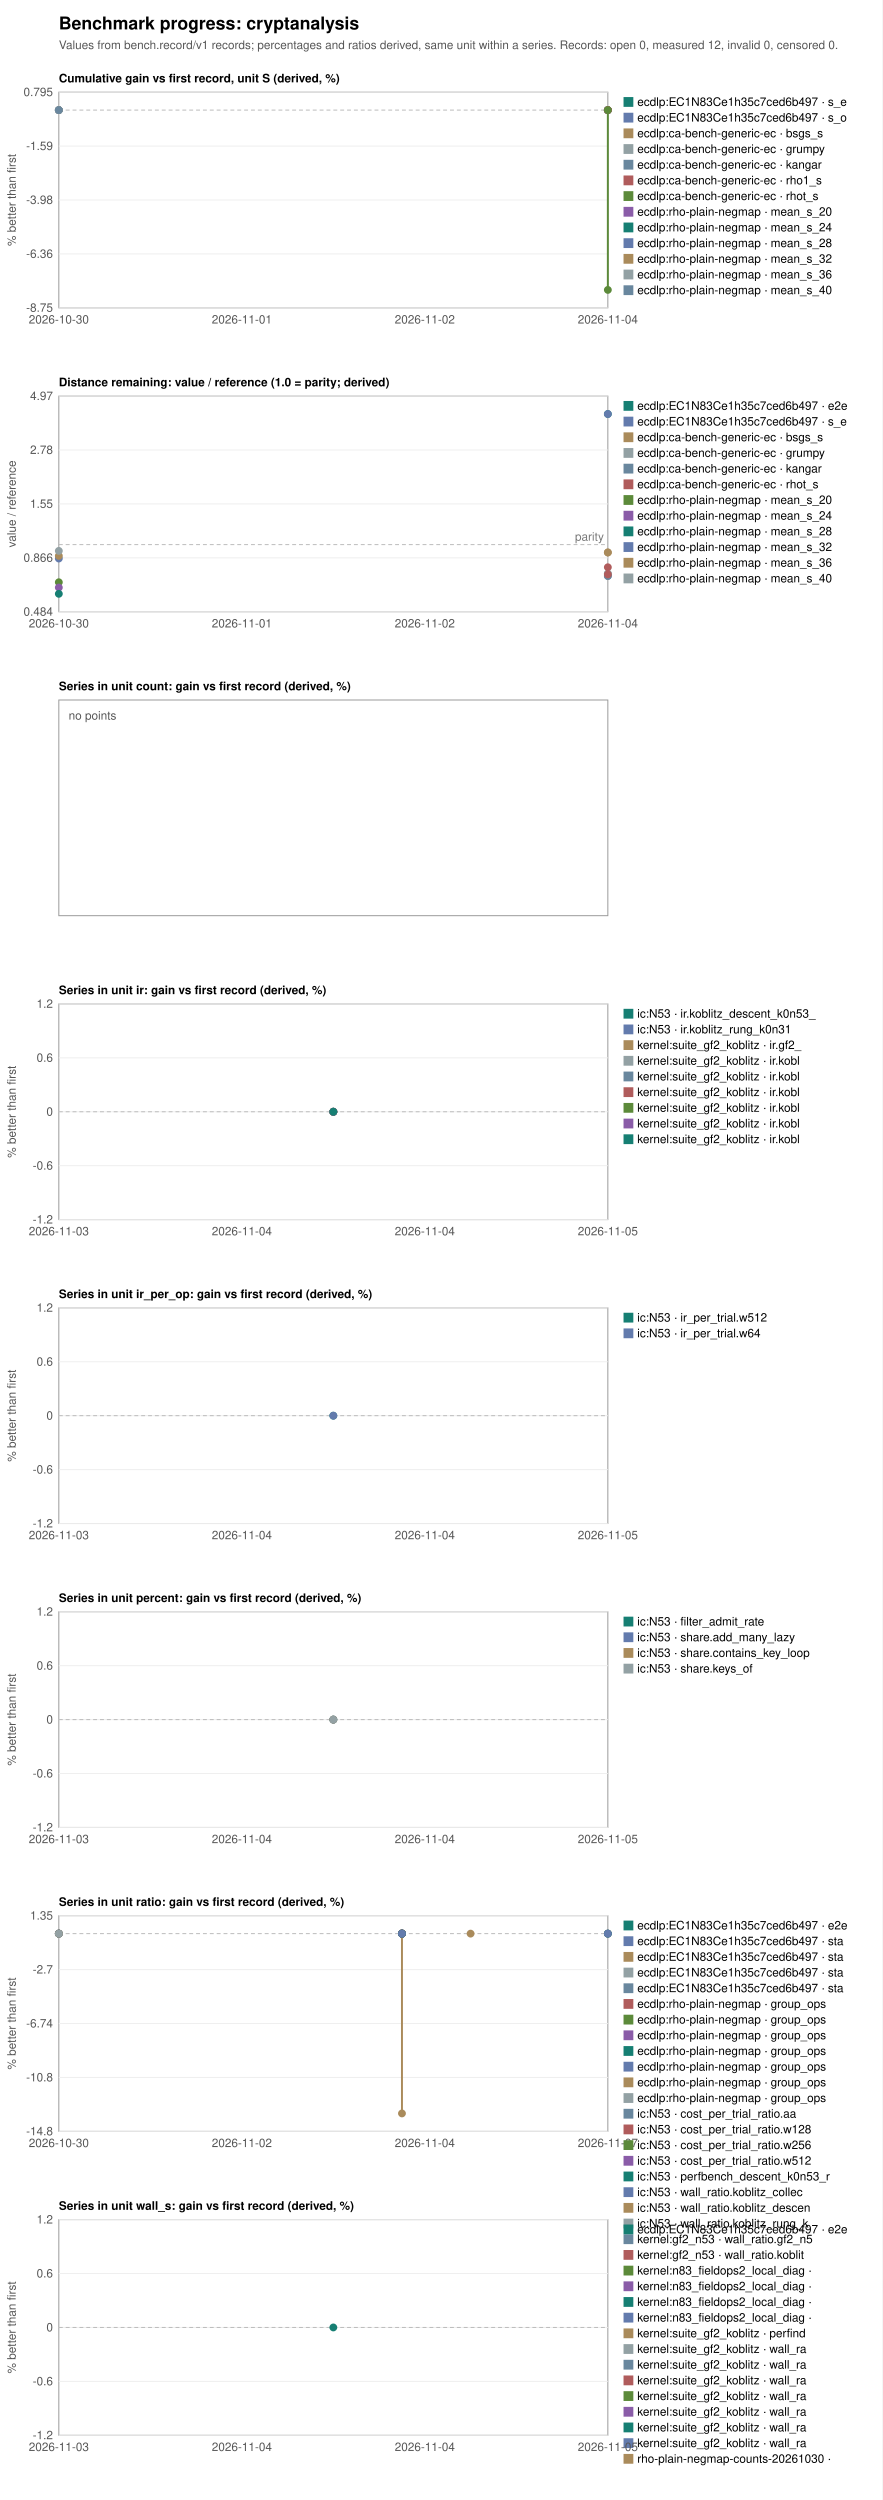
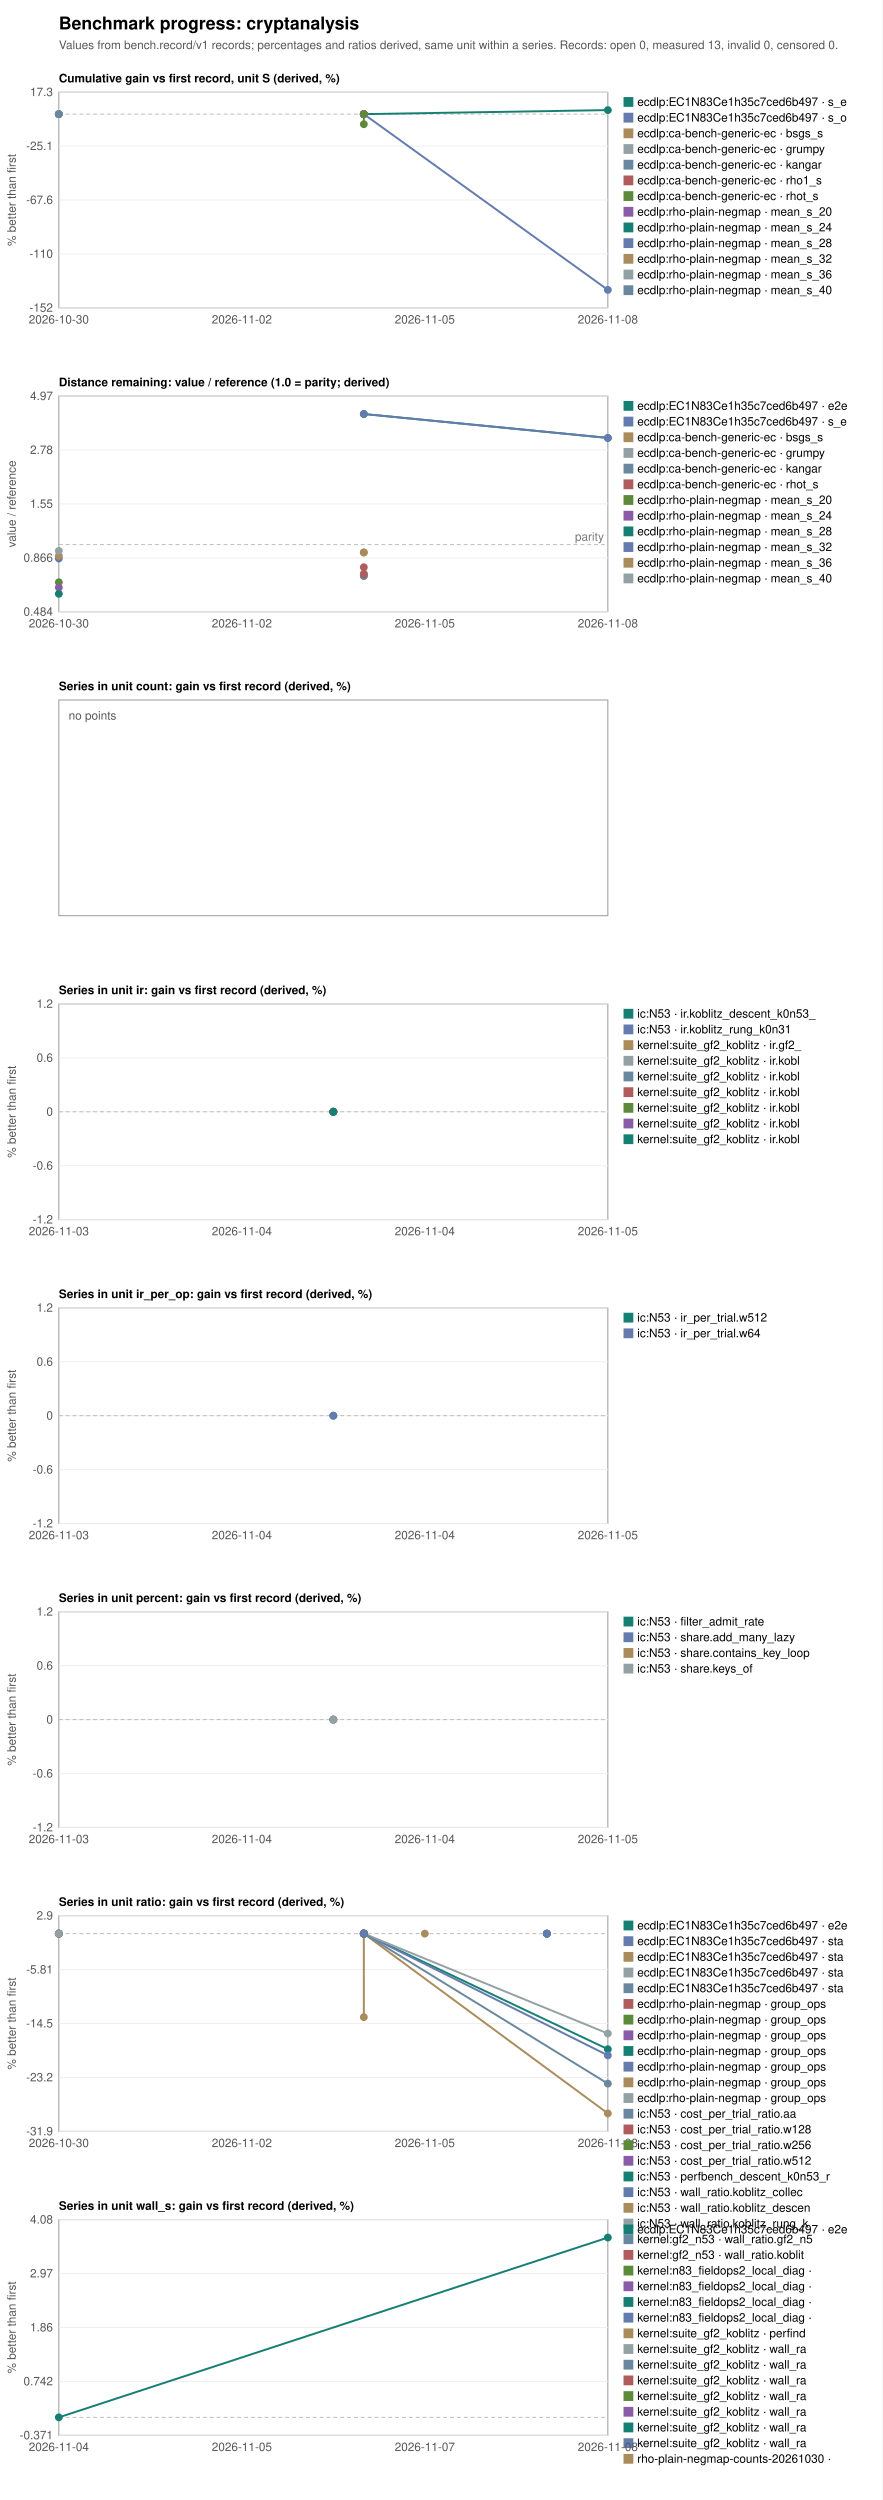
<svg xmlns="http://www.w3.org/2000/svg" width="900" height="2550" viewBox="0 0 900 2550" font-family="Helvetica, Arial, sans-serif" font-size="12">
  <rect width="900" height="2550" fill="white" />
  <text x="60" y="30" font-size="18" font-weight="bold">Benchmark progress: cryptanalysis</text>
-   <text x="60" y="50" fill="#555">Values from bench.record/v1 records; percentages and ratios derived, same unit within a series. Records: open 0, measured 12, invalid 0, censored 0.</text>
+   <text x="60" y="50" fill="#555">Values from bench.record/v1 records; percentages and ratios derived, same unit within a series. Records: open 0, measured 13, invalid 0, censored 0.</text>
  <text x="60" y="84" font-weight="bold">Cumulative gain vs first record, unit S (derived, %)</text>
  <rect x="60" y="94" width="560" height="220" fill="none" stroke="#999" />
  <line x1="60" y1="314.0" x2="620" y2="314.0" stroke="#eee" />
-   <text x="54" y="318.0" text-anchor="end" fill="#555">-8.75</text>
+   <text x="54" y="318.0" text-anchor="end" fill="#555">-152</text>
  <line x1="60" y1="259.0" x2="620" y2="259.0" stroke="#eee" />
-   <text x="54" y="263.0" text-anchor="end" fill="#555">-6.36</text>
+   <text x="54" y="263.0" text-anchor="end" fill="#555">-110</text>
  <line x1="60" y1="204.0" x2="620" y2="204.0" stroke="#eee" />
-   <text x="54" y="208.0" text-anchor="end" fill="#555">-3.98</text>
+   <text x="54" y="208.0" text-anchor="end" fill="#555">-67.6</text>
  <line x1="60" y1="149.0" x2="620" y2="149.0" stroke="#eee" />
-   <text x="54" y="153.0" text-anchor="end" fill="#555">-1.59</text>
+   <text x="54" y="153.0" text-anchor="end" fill="#555">-25.1</text>
  <line x1="60" y1="94.0" x2="620" y2="94.0" stroke="#eee" />
-   <text x="54" y="98.0" text-anchor="end" fill="#555">0.795</text>
+   <text x="54" y="98.0" text-anchor="end" fill="#555">17.3</text>
  <text x="60.0" y="330" text-anchor="middle" fill="#555">2026-10-30</text>
-   <text x="246.7" y="330" text-anchor="middle" fill="#555">2026-11-01</text>
-   <text x="433.3" y="330" text-anchor="middle" fill="#555">2026-11-02</text>
-   <text x="620.0" y="330" text-anchor="middle" fill="#555">2026-11-04</text>
-   <line x1="60" y1="112.3" x2="620" y2="112.3" stroke="#bbb" stroke-dasharray="4 3" />
+   <text x="246.7" y="330" text-anchor="middle" fill="#555">2026-11-02</text>
+   <text x="433.3" y="330" text-anchor="middle" fill="#555">2026-11-05</text>
+   <text x="620.0" y="330" text-anchor="middle" fill="#555">2026-11-08</text>
+   <line x1="60" y1="116.4" x2="620" y2="116.4" stroke="#bbb" stroke-dasharray="4 3" />
  <text transform="translate(16,204.0) rotate(-90)" text-anchor="middle" fill="#555">% better than first</text>
+   <polyline fill="none" stroke="#167f73" stroke-width="2" points="371.1,116.4 620.0,112.3" />
+   <circle cx="371.1" cy="116.4" r="4" fill="#167f73" />
  <circle cx="620.0" cy="112.3" r="4" fill="#167f73" />
  <rect x="636" y="99" width="10" height="10" fill="#167f73" />
  <text x="650" y="108">ecdlp:EC1N83Ce1h35c7ced6b497 · s_e</text>
-   <circle cx="620.0" cy="112.3" r="4" fill="#637bad" />
+   <polyline fill="none" stroke="#637bad" stroke-width="2" points="371.1,116.4 620.0,295.7" />
+   <circle cx="371.1" cy="116.4" r="4" fill="#637bad" />
+   <circle cx="620.0" cy="295.7" r="4" fill="#637bad" />
  <rect x="636" y="115" width="10" height="10" fill="#637bad" />
  <text x="650" y="124">ecdlp:EC1N83Ce1h35c7ced6b497 · s_o</text>
-   <polyline fill="none" stroke="#aa8b5b" stroke-width="2" points="620.0,112.3 620.0,112.3" />
-   <circle cx="620.0" cy="112.3" r="4" fill="#aa8b5b" />
-   <circle cx="620.0" cy="112.3" r="4" fill="#aa8b5b" />
+   <polyline fill="none" stroke="#aa8b5b" stroke-width="2" points="371.1,116.4 371.1,116.4" />
+   <circle cx="371.1" cy="116.4" r="4" fill="#aa8b5b" />
+   <circle cx="371.1" cy="116.4" r="4" fill="#aa8b5b" />
  <rect x="636" y="131" width="10" height="10" fill="#aa8b5b" />
  <text x="650" y="140">ecdlp:ca-bench-generic-ec · bsgs_s</text>
-   <polyline fill="none" stroke="#93a1a4" stroke-width="2" points="620.0,112.3 620.0,112.3" />
-   <circle cx="620.0" cy="112.3" r="4" fill="#93a1a4" />
-   <circle cx="620.0" cy="112.3" r="4" fill="#93a1a4" />
+   <polyline fill="none" stroke="#93a1a4" stroke-width="2" points="371.1,116.4 371.1,116.4" />
+   <circle cx="371.1" cy="116.4" r="4" fill="#93a1a4" />
+   <circle cx="371.1" cy="116.4" r="4" fill="#93a1a4" />
  <rect x="636" y="147" width="10" height="10" fill="#93a1a4" />
  <text x="650" y="156">ecdlp:ca-bench-generic-ec · grumpy</text>
-   <polyline fill="none" stroke="#69879e" stroke-width="2" points="620.0,112.3 620.0,112.3" />
-   <circle cx="620.0" cy="112.3" r="4" fill="#69879e" />
-   <circle cx="620.0" cy="112.3" r="4" fill="#69879e" />
+   <polyline fill="none" stroke="#69879e" stroke-width="2" points="371.1,116.4 371.1,116.4" />
+   <circle cx="371.1" cy="116.4" r="4" fill="#69879e" />
+   <circle cx="371.1" cy="116.4" r="4" fill="#69879e" />
  <rect x="636" y="163" width="10" height="10" fill="#69879e" />
  <text x="650" y="172">ecdlp:ca-bench-generic-ec · kangar</text>
-   <polyline fill="none" stroke="#b05c5c" stroke-width="2" points="620.0,112.3 620.0,112.3" />
-   <circle cx="620.0" cy="112.3" r="4" fill="#b05c5c" />
-   <circle cx="620.0" cy="112.3" r="4" fill="#b05c5c" />
+   <polyline fill="none" stroke="#b05c5c" stroke-width="2" points="371.1,116.4 371.1,116.4" />
+   <circle cx="371.1" cy="116.4" r="4" fill="#b05c5c" />
+   <circle cx="371.1" cy="116.4" r="4" fill="#b05c5c" />
  <rect x="636" y="179" width="10" height="10" fill="#b05c5c" />
  <text x="650" y="188">ecdlp:ca-bench-generic-ec · rho1_s</text>
-   <polyline fill="none" stroke="#5c8a3a" stroke-width="2" points="620.0,112.3 620.0,295.7" />
-   <circle cx="620.0" cy="112.3" r="4" fill="#5c8a3a" />
-   <circle cx="620.0" cy="295.7" r="4" fill="#5c8a3a" />
+   <polyline fill="none" stroke="#5c8a3a" stroke-width="2" points="371.1,116.4 371.1,126.7" />
+   <circle cx="371.1" cy="116.4" r="4" fill="#5c8a3a" />
+   <circle cx="371.1" cy="126.7" r="4" fill="#5c8a3a" />
  <rect x="636" y="195" width="10" height="10" fill="#5c8a3a" />
  <text x="650" y="204">ecdlp:ca-bench-generic-ec · rhot_s</text>
-   <circle cx="60.0" cy="112.3" r="4" fill="#8a5ca8" />
+   <circle cx="60.0" cy="116.4" r="4" fill="#8a5ca8" />
  <rect x="636" y="211" width="10" height="10" fill="#8a5ca8" />
  <text x="650" y="220">ecdlp:rho-plain-negmap · mean_s_20</text>
-   <circle cx="60.0" cy="112.3" r="4" fill="#167f73" />
+   <circle cx="60.0" cy="116.4" r="4" fill="#167f73" />
  <rect x="636" y="227" width="10" height="10" fill="#167f73" />
  <text x="650" y="236">ecdlp:rho-plain-negmap · mean_s_24</text>
-   <circle cx="60.0" cy="112.3" r="4" fill="#637bad" />
+   <circle cx="60.0" cy="116.4" r="4" fill="#637bad" />
  <rect x="636" y="243" width="10" height="10" fill="#637bad" />
  <text x="650" y="252">ecdlp:rho-plain-negmap · mean_s_28</text>
-   <circle cx="60.0" cy="112.3" r="4" fill="#aa8b5b" />
+   <circle cx="60.0" cy="116.4" r="4" fill="#aa8b5b" />
  <rect x="636" y="259" width="10" height="10" fill="#aa8b5b" />
  <text x="650" y="268">ecdlp:rho-plain-negmap · mean_s_32</text>
-   <circle cx="60.0" cy="112.3" r="4" fill="#93a1a4" />
+   <circle cx="60.0" cy="116.4" r="4" fill="#93a1a4" />
  <rect x="636" y="275" width="10" height="10" fill="#93a1a4" />
  <text x="650" y="284">ecdlp:rho-plain-negmap · mean_s_36</text>
-   <circle cx="60.0" cy="112.3" r="4" fill="#69879e" />
+   <circle cx="60.0" cy="116.4" r="4" fill="#69879e" />
  <rect x="636" y="291" width="10" height="10" fill="#69879e" />
  <text x="650" y="300">ecdlp:rho-plain-negmap · mean_s_40</text>
  <text x="60" y="394" font-weight="bold">Distance remaining: value / reference (1.0 = parity; derived)</text>
  <rect x="60" y="404" width="560" height="220" fill="none" stroke="#999" />
  <line x1="60" y1="624.0" x2="620" y2="624.0" stroke="#eee" />
  <text x="54" y="628.0" text-anchor="end" fill="#555">0.484</text>
  <line x1="60" y1="569.0" x2="620" y2="569.0" stroke="#eee" />
  <text x="54" y="573.0" text-anchor="end" fill="#555">0.866</text>
  <line x1="60" y1="514.0" x2="620" y2="514.0" stroke="#eee" />
  <text x="54" y="518.0" text-anchor="end" fill="#555">1.55</text>
  <line x1="60" y1="459.0" x2="620" y2="459.0" stroke="#eee" />
  <text x="54" y="463.0" text-anchor="end" fill="#555">2.78</text>
  <line x1="60" y1="404.0" x2="620" y2="404.0" stroke="#eee" />
  <text x="54" y="408.0" text-anchor="end" fill="#555">4.97</text>
  <text x="60.0" y="640" text-anchor="middle" fill="#555">2026-10-30</text>
-   <text x="246.7" y="640" text-anchor="middle" fill="#555">2026-11-01</text>
-   <text x="433.3" y="640" text-anchor="middle" fill="#555">2026-11-02</text>
-   <text x="620.0" y="640" text-anchor="middle" fill="#555">2026-11-04</text>
+   <text x="246.7" y="640" text-anchor="middle" fill="#555">2026-11-02</text>
+   <text x="433.3" y="640" text-anchor="middle" fill="#555">2026-11-05</text>
+   <text x="620.0" y="640" text-anchor="middle" fill="#555">2026-11-08</text>
  <line x1="60" y1="555.5" x2="620" y2="555.5" stroke="#bbb" stroke-dasharray="4 3" />
  <text x="616" y="551.5" text-anchor="end" fill="#777">parity</text>
  <text transform="translate(16,514.0) rotate(-90)" text-anchor="middle" fill="#555">value / reference</text>
-   <circle cx="620.0" cy="422.3" r="4" fill="#167f73" />
+   <polyline fill="none" stroke="#167f73" stroke-width="2" points="371.1,422.3 620.0,446.7" />
+   <circle cx="371.1" cy="422.3" r="4" fill="#167f73" />
+   <circle cx="620.0" cy="446.7" r="4" fill="#167f73" />
  <rect x="636" y="409" width="10" height="10" fill="#167f73" />
  <text x="650" y="418">ecdlp:EC1N83Ce1h35c7ced6b497 · e2e</text>
-   <circle cx="620.0" cy="422.3" r="4" fill="#637bad" />
+   <polyline fill="none" stroke="#637bad" stroke-width="2" points="371.1,422.3 620.0,446.7" />
+   <circle cx="371.1" cy="422.3" r="4" fill="#637bad" />
+   <circle cx="620.0" cy="446.7" r="4" fill="#637bad" />
  <rect x="636" y="425" width="10" height="10" fill="#637bad" />
  <text x="650" y="434">ecdlp:EC1N83Ce1h35c7ced6b497 · s_e</text>
-   <polyline fill="none" stroke="#aa8b5b" stroke-width="2" points="620.0,563.5 620.0,563.5" />
-   <circle cx="620.0" cy="563.5" r="4" fill="#aa8b5b" />
-   <circle cx="620.0" cy="563.5" r="4" fill="#aa8b5b" />
+   <polyline fill="none" stroke="#aa8b5b" stroke-width="2" points="371.1,563.5 371.1,563.5" />
+   <circle cx="371.1" cy="563.5" r="4" fill="#aa8b5b" />
+   <circle cx="371.1" cy="563.5" r="4" fill="#aa8b5b" />
  <rect x="636" y="441" width="10" height="10" fill="#aa8b5b" />
  <text x="650" y="450">ecdlp:ca-bench-generic-ec · bsgs_s</text>
-   <polyline fill="none" stroke="#93a1a4" stroke-width="2" points="620.0,585.1 620.0,585.1" />
-   <circle cx="620.0" cy="585.1" r="4" fill="#93a1a4" />
-   <circle cx="620.0" cy="585.1" r="4" fill="#93a1a4" />
+   <polyline fill="none" stroke="#93a1a4" stroke-width="2" points="371.1,585.1 371.1,585.1" />
+   <circle cx="371.1" cy="585.1" r="4" fill="#93a1a4" />
+   <circle cx="371.1" cy="585.1" r="4" fill="#93a1a4" />
  <rect x="636" y="457" width="10" height="10" fill="#93a1a4" />
  <text x="650" y="466">ecdlp:ca-bench-generic-ec · grumpy</text>
-   <polyline fill="none" stroke="#69879e" stroke-width="2" points="620.0,587.5 620.0,587.5" />
-   <circle cx="620.0" cy="587.5" r="4" fill="#69879e" />
-   <circle cx="620.0" cy="587.5" r="4" fill="#69879e" />
+   <polyline fill="none" stroke="#69879e" stroke-width="2" points="371.1,587.5 371.1,587.5" />
+   <circle cx="371.1" cy="587.5" r="4" fill="#69879e" />
+   <circle cx="371.1" cy="587.5" r="4" fill="#69879e" />
  <rect x="636" y="473" width="10" height="10" fill="#69879e" />
  <text x="650" y="482">ecdlp:ca-bench-generic-ec · kangar</text>
-   <polyline fill="none" stroke="#b05c5c" stroke-width="2" points="620.0,585.9 620.0,578.6" />
-   <circle cx="620.0" cy="585.9" r="4" fill="#b05c5c" />
-   <circle cx="620.0" cy="578.6" r="4" fill="#b05c5c" />
+   <polyline fill="none" stroke="#b05c5c" stroke-width="2" points="371.1,585.9 371.1,578.6" />
+   <circle cx="371.1" cy="585.9" r="4" fill="#b05c5c" />
+   <circle cx="371.1" cy="578.6" r="4" fill="#b05c5c" />
  <rect x="636" y="489" width="10" height="10" fill="#b05c5c" />
  <text x="650" y="498">ecdlp:ca-bench-generic-ec · rhot_s</text>
  <circle cx="60.0" cy="593.9" r="4" fill="#5c8a3a" />
  <rect x="636" y="505" width="10" height="10" fill="#5c8a3a" />
  <text x="650" y="514">ecdlp:rho-plain-negmap · mean_s_20</text>
  <circle cx="60.0" cy="599.3" r="4" fill="#8a5ca8" />
  <rect x="636" y="521" width="10" height="10" fill="#8a5ca8" />
  <text x="650" y="530">ecdlp:rho-plain-negmap · mean_s_24</text>
  <circle cx="60.0" cy="605.7" r="4" fill="#167f73" />
  <rect x="636" y="537" width="10" height="10" fill="#167f73" />
  <text x="650" y="546">ecdlp:rho-plain-negmap · mean_s_28</text>
  <circle cx="60.0" cy="569.7" r="4" fill="#637bad" />
  <rect x="636" y="553" width="10" height="10" fill="#637bad" />
  <text x="650" y="562">ecdlp:rho-plain-negmap · mean_s_32</text>
  <circle cx="60.0" cy="567.0" r="4" fill="#aa8b5b" />
  <rect x="636" y="569" width="10" height="10" fill="#aa8b5b" />
  <text x="650" y="578">ecdlp:rho-plain-negmap · mean_s_36</text>
  <circle cx="60.0" cy="561.9" r="4" fill="#93a1a4" />
  <rect x="636" y="585" width="10" height="10" fill="#93a1a4" />
  <text x="650" y="594">ecdlp:rho-plain-negmap · mean_s_40</text>
  <text x="60" y="704" font-weight="bold">Series in unit count: gain vs first record (derived, %)</text>
  <rect x="60" y="714" width="560" height="220" fill="none" stroke="#999" />
  <text x="70" y="734" fill="#555">no points</text>
  <text x="60" y="1014" font-weight="bold">Series in unit ir: gain vs first record (derived, %)</text>
  <rect x="60" y="1024" width="560" height="220" fill="none" stroke="#999" />
  <line x1="60" y1="1244.0" x2="620" y2="1244.0" stroke="#eee" />
  <text x="54" y="1248.0" text-anchor="end" fill="#555">-1.2</text>
  <line x1="60" y1="1189.0" x2="620" y2="1189.0" stroke="#eee" />
  <text x="54" y="1193.0" text-anchor="end" fill="#555">-0.6</text>
  <line x1="60" y1="1134.0" x2="620" y2="1134.0" stroke="#eee" />
  <text x="54" y="1138.0" text-anchor="end" fill="#555">0</text>
  <line x1="60" y1="1079.0" x2="620" y2="1079.0" stroke="#eee" />
  <text x="54" y="1083.0" text-anchor="end" fill="#555">0.6</text>
  <line x1="60" y1="1024.0" x2="620" y2="1024.0" stroke="#eee" />
  <text x="54" y="1028.0" text-anchor="end" fill="#555">1.2</text>
  <text x="60.0" y="1260" text-anchor="middle" fill="#555">2026-11-03</text>
  <text x="246.7" y="1260" text-anchor="middle" fill="#555">2026-11-04</text>
  <text x="433.3" y="1260" text-anchor="middle" fill="#555">2026-11-04</text>
  <text x="620.0" y="1260" text-anchor="middle" fill="#555">2026-11-05</text>
  <line x1="60" y1="1134.0" x2="620" y2="1134.0" stroke="#bbb" stroke-dasharray="4 3" />
  <text transform="translate(16,1134.0) rotate(-90)" text-anchor="middle" fill="#555">% better than first</text>
  <circle cx="340.0" cy="1134.0" r="4" fill="#167f73" />
  <rect x="636" y="1029" width="10" height="10" fill="#167f73" />
  <text x="650" y="1038">ic:N53 · ir.koblitz_descent_k0n53_</text>
  <circle cx="340.0" cy="1134.0" r="4" fill="#637bad" />
  <rect x="636" y="1045" width="10" height="10" fill="#637bad" />
  <text x="650" y="1054">ic:N53 · ir.koblitz_rung_k0n31</text>
  <circle cx="340.0" cy="1134.0" r="4" fill="#aa8b5b" />
  <rect x="636" y="1061" width="10" height="10" fill="#aa8b5b" />
  <text x="650" y="1070">kernel:suite_gf2_koblitz · ir.gf2_</text>
  <circle cx="340.0" cy="1134.0" r="4" fill="#93a1a4" />
  <rect x="636" y="1077" width="10" height="10" fill="#93a1a4" />
  <text x="650" y="1086">kernel:suite_gf2_koblitz · ir.kobl</text>
  <circle cx="340.0" cy="1134.0" r="4" fill="#69879e" />
  <rect x="636" y="1093" width="10" height="10" fill="#69879e" />
  <text x="650" y="1102">kernel:suite_gf2_koblitz · ir.kobl</text>
  <circle cx="340.0" cy="1134.0" r="4" fill="#b05c5c" />
  <rect x="636" y="1109" width="10" height="10" fill="#b05c5c" />
  <text x="650" y="1118">kernel:suite_gf2_koblitz · ir.kobl</text>
  <circle cx="340.0" cy="1134.0" r="4" fill="#5c8a3a" />
  <rect x="636" y="1125" width="10" height="10" fill="#5c8a3a" />
  <text x="650" y="1134">kernel:suite_gf2_koblitz · ir.kobl</text>
  <circle cx="340.0" cy="1134.0" r="4" fill="#8a5ca8" />
  <rect x="636" y="1141" width="10" height="10" fill="#8a5ca8" />
  <text x="650" y="1150">kernel:suite_gf2_koblitz · ir.kobl</text>
  <circle cx="340.0" cy="1134.0" r="4" fill="#167f73" />
  <rect x="636" y="1157" width="10" height="10" fill="#167f73" />
  <text x="650" y="1166">kernel:suite_gf2_koblitz · ir.kobl</text>
  <text x="60" y="1324" font-weight="bold">Series in unit ir_per_op: gain vs first record (derived, %)</text>
  <rect x="60" y="1334" width="560" height="220" fill="none" stroke="#999" />
  <line x1="60" y1="1554.0" x2="620" y2="1554.0" stroke="#eee" />
  <text x="54" y="1558.0" text-anchor="end" fill="#555">-1.2</text>
  <line x1="60" y1="1499.0" x2="620" y2="1499.0" stroke="#eee" />
  <text x="54" y="1503.0" text-anchor="end" fill="#555">-0.6</text>
  <line x1="60" y1="1444.0" x2="620" y2="1444.0" stroke="#eee" />
  <text x="54" y="1448.0" text-anchor="end" fill="#555">0</text>
  <line x1="60" y1="1389.0" x2="620" y2="1389.0" stroke="#eee" />
  <text x="54" y="1393.0" text-anchor="end" fill="#555">0.6</text>
  <line x1="60" y1="1334.0" x2="620" y2="1334.0" stroke="#eee" />
  <text x="54" y="1338.0" text-anchor="end" fill="#555">1.2</text>
  <text x="60.0" y="1570" text-anchor="middle" fill="#555">2026-11-03</text>
  <text x="246.7" y="1570" text-anchor="middle" fill="#555">2026-11-04</text>
  <text x="433.3" y="1570" text-anchor="middle" fill="#555">2026-11-04</text>
  <text x="620.0" y="1570" text-anchor="middle" fill="#555">2026-11-05</text>
  <line x1="60" y1="1444.0" x2="620" y2="1444.0" stroke="#bbb" stroke-dasharray="4 3" />
  <text transform="translate(16,1444.0) rotate(-90)" text-anchor="middle" fill="#555">% better than first</text>
  <circle cx="340.0" cy="1444.0" r="4" fill="#167f73" />
  <rect x="636" y="1339" width="10" height="10" fill="#167f73" />
  <text x="650" y="1348">ic:N53 · ir_per_trial.w512</text>
  <circle cx="340.0" cy="1444.0" r="4" fill="#637bad" />
  <rect x="636" y="1355" width="10" height="10" fill="#637bad" />
  <text x="650" y="1364">ic:N53 · ir_per_trial.w64</text>
  <text x="60" y="1634" font-weight="bold">Series in unit percent: gain vs first record (derived, %)</text>
  <rect x="60" y="1644" width="560" height="220" fill="none" stroke="#999" />
  <line x1="60" y1="1864.0" x2="620" y2="1864.0" stroke="#eee" />
  <text x="54" y="1868.0" text-anchor="end" fill="#555">-1.2</text>
  <line x1="60" y1="1809.0" x2="620" y2="1809.0" stroke="#eee" />
  <text x="54" y="1813.0" text-anchor="end" fill="#555">-0.6</text>
  <line x1="60" y1="1754.0" x2="620" y2="1754.0" stroke="#eee" />
  <text x="54" y="1758.0" text-anchor="end" fill="#555">0</text>
  <line x1="60" y1="1699.0" x2="620" y2="1699.0" stroke="#eee" />
  <text x="54" y="1703.0" text-anchor="end" fill="#555">0.6</text>
  <line x1="60" y1="1644.0" x2="620" y2="1644.0" stroke="#eee" />
  <text x="54" y="1648.0" text-anchor="end" fill="#555">1.2</text>
  <text x="60.0" y="1880" text-anchor="middle" fill="#555">2026-11-03</text>
  <text x="246.7" y="1880" text-anchor="middle" fill="#555">2026-11-04</text>
  <text x="433.3" y="1880" text-anchor="middle" fill="#555">2026-11-04</text>
  <text x="620.0" y="1880" text-anchor="middle" fill="#555">2026-11-05</text>
  <line x1="60" y1="1754.0" x2="620" y2="1754.0" stroke="#bbb" stroke-dasharray="4 3" />
  <text transform="translate(16,1754.0) rotate(-90)" text-anchor="middle" fill="#555">% better than first</text>
  <circle cx="340.0" cy="1754.0" r="4" fill="#167f73" />
  <rect x="636" y="1649" width="10" height="10" fill="#167f73" />
  <text x="650" y="1658">ic:N53 · filter_admit_rate</text>
  <circle cx="340.0" cy="1754.0" r="4" fill="#637bad" />
  <rect x="636" y="1665" width="10" height="10" fill="#637bad" />
  <text x="650" y="1674">ic:N53 · share.add_many_lazy</text>
  <circle cx="340.0" cy="1754.0" r="4" fill="#aa8b5b" />
  <rect x="636" y="1681" width="10" height="10" fill="#aa8b5b" />
  <text x="650" y="1690">ic:N53 · share.contains_key_loop</text>
  <circle cx="340.0" cy="1754.0" r="4" fill="#93a1a4" />
  <rect x="636" y="1697" width="10" height="10" fill="#93a1a4" />
  <text x="650" y="1706">ic:N53 · share.keys_of</text>
  <text x="60" y="1944" font-weight="bold">Series in unit ratio: gain vs first record (derived, %)</text>
  <rect x="60" y="1954" width="560" height="220" fill="none" stroke="#999" />
  <line x1="60" y1="2174.0" x2="620" y2="2174.0" stroke="#eee" />
-   <text x="54" y="2178.0" text-anchor="end" fill="#555">-14.8</text>
+   <text x="54" y="2178.0" text-anchor="end" fill="#555">-31.9</text>
  <line x1="60" y1="2119.0" x2="620" y2="2119.0" stroke="#eee" />
-   <text x="54" y="2123.0" text-anchor="end" fill="#555">-10.8</text>
+   <text x="54" y="2123.0" text-anchor="end" fill="#555">-23.2</text>
  <line x1="60" y1="2064.0" x2="620" y2="2064.0" stroke="#eee" />
-   <text x="54" y="2068.0" text-anchor="end" fill="#555">-6.74</text>
+   <text x="54" y="2068.0" text-anchor="end" fill="#555">-14.5</text>
  <line x1="60" y1="2009.0" x2="620" y2="2009.0" stroke="#eee" />
-   <text x="54" y="2013.0" text-anchor="end" fill="#555">-2.7</text>
+   <text x="54" y="2013.0" text-anchor="end" fill="#555">-5.81</text>
  <line x1="60" y1="1954.0" x2="620" y2="1954.0" stroke="#eee" />
-   <text x="54" y="1958.0" text-anchor="end" fill="#555">1.35</text>
+   <text x="54" y="1958.0" text-anchor="end" fill="#555">2.9</text>
  <text x="60.0" y="2190" text-anchor="middle" fill="#555">2026-10-30</text>
  <text x="246.7" y="2190" text-anchor="middle" fill="#555">2026-11-02</text>
-   <text x="433.3" y="2190" text-anchor="middle" fill="#555">2026-11-04</text>
-   <text x="620.0" y="2190" text-anchor="middle" fill="#555">2026-11-07</text>
+   <text x="433.3" y="2190" text-anchor="middle" fill="#555">2026-11-05</text>
+   <text x="620.0" y="2190" text-anchor="middle" fill="#555">2026-11-08</text>
  <line x1="60" y1="1972.3" x2="620" y2="1972.3" stroke="#bbb" stroke-dasharray="4 3" />
  <text transform="translate(16,2064.0) rotate(-90)" text-anchor="middle" fill="#555">% better than first</text>
-   <circle cx="410.0" cy="1972.3" r="4" fill="#167f73" />
+   <polyline fill="none" stroke="#167f73" stroke-width="2" points="371.1,1972.3 620.0,2090.2" />
+   <circle cx="371.1" cy="1972.3" r="4" fill="#167f73" />
+   <circle cx="620.0" cy="2090.2" r="4" fill="#167f73" />
  <rect x="636" y="1959" width="10" height="10" fill="#167f73" />
  <text x="650" y="1968">ecdlp:EC1N83Ce1h35c7ced6b497 · e2e</text>
-   <circle cx="410.0" cy="1972.3" r="4" fill="#637bad" />
+   <polyline fill="none" stroke="#637bad" stroke-width="2" points="371.1,1972.3 620.0,2096.5" />
+   <circle cx="371.1" cy="1972.3" r="4" fill="#637bad" />
+   <circle cx="620.0" cy="2096.5" r="4" fill="#637bad" />
  <rect x="636" y="1975" width="10" height="10" fill="#637bad" />
  <text x="650" y="1984">ecdlp:EC1N83Ce1h35c7ced6b497 · sta</text>
-   <circle cx="410.0" cy="1972.3" r="4" fill="#aa8b5b" />
+   <polyline fill="none" stroke="#aa8b5b" stroke-width="2" points="371.1,1972.3 620.0,2155.7" />
+   <circle cx="371.1" cy="1972.3" r="4" fill="#aa8b5b" />
+   <circle cx="620.0" cy="2155.7" r="4" fill="#aa8b5b" />
  <rect x="636" y="1991" width="10" height="10" fill="#aa8b5b" />
  <text x="650" y="2000">ecdlp:EC1N83Ce1h35c7ced6b497 · sta</text>
-   <circle cx="410.0" cy="1972.3" r="4" fill="#93a1a4" />
+   <polyline fill="none" stroke="#93a1a4" stroke-width="2" points="371.1,1972.3 620.0,2074.2" />
+   <circle cx="371.1" cy="1972.3" r="4" fill="#93a1a4" />
+   <circle cx="620.0" cy="2074.2" r="4" fill="#93a1a4" />
  <rect x="636" y="2007" width="10" height="10" fill="#93a1a4" />
  <text x="650" y="2016">ecdlp:EC1N83Ce1h35c7ced6b497 · sta</text>
-   <circle cx="410.0" cy="1972.3" r="4" fill="#69879e" />
+   <polyline fill="none" stroke="#69879e" stroke-width="2" points="371.1,1972.3 620.0,2125.3" />
+   <circle cx="371.1" cy="1972.3" r="4" fill="#69879e" />
+   <circle cx="620.0" cy="2125.3" r="4" fill="#69879e" />
  <rect x="636" y="2023" width="10" height="10" fill="#69879e" />
  <text x="650" y="2032">ecdlp:EC1N83Ce1h35c7ced6b497 · sta</text>
  <circle cx="60.0" cy="1972.3" r="4" fill="#b05c5c" />
  <rect x="636" y="2039" width="10" height="10" fill="#b05c5c" />
  <text x="650" y="2048">ecdlp:rho-plain-negmap · group_ops</text>
  <circle cx="60.0" cy="1972.3" r="4" fill="#5c8a3a" />
  <rect x="636" y="2055" width="10" height="10" fill="#5c8a3a" />
  <text x="650" y="2064">ecdlp:rho-plain-negmap · group_ops</text>
  <circle cx="60.0" cy="1972.3" r="4" fill="#8a5ca8" />
  <rect x="636" y="2071" width="10" height="10" fill="#8a5ca8" />
  <text x="650" y="2080">ecdlp:rho-plain-negmap · group_ops</text>
  <circle cx="60.0" cy="1972.3" r="4" fill="#167f73" />
  <rect x="636" y="2087" width="10" height="10" fill="#167f73" />
  <text x="650" y="2096">ecdlp:rho-plain-negmap · group_ops</text>
  <circle cx="60.0" cy="1972.3" r="4" fill="#637bad" />
  <rect x="636" y="2103" width="10" height="10" fill="#637bad" />
  <text x="650" y="2112">ecdlp:rho-plain-negmap · group_ops</text>
  <circle cx="60.0" cy="1972.3" r="4" fill="#aa8b5b" />
  <rect x="636" y="2119" width="10" height="10" fill="#aa8b5b" />
  <text x="650" y="2128">ecdlp:rho-plain-negmap · group_ops</text>
  <circle cx="60.0" cy="1972.3" r="4" fill="#93a1a4" />
  <rect x="636" y="2135" width="10" height="10" fill="#93a1a4" />
  <text x="650" y="2144">ecdlp:rho-plain-negmap · group_ops</text>
-   <circle cx="410.0" cy="1972.3" r="4" fill="#69879e" />
+   <circle cx="371.1" cy="1972.3" r="4" fill="#69879e" />
  <rect x="636" y="2151" width="10" height="10" fill="#69879e" />
  <text x="650" y="2160">ic:N53 · cost_per_trial_ratio.aa</text>
-   <circle cx="410.0" cy="1972.3" r="4" fill="#b05c5c" />
+   <circle cx="371.1" cy="1972.3" r="4" fill="#b05c5c" />
  <rect x="636" y="2167" width="10" height="10" fill="#b05c5c" />
  <text x="650" y="2176">ic:N53 · cost_per_trial_ratio.w128</text>
-   <circle cx="410.0" cy="1972.3" r="4" fill="#5c8a3a" />
+   <circle cx="371.1" cy="1972.3" r="4" fill="#5c8a3a" />
  <rect x="636" y="2183" width="10" height="10" fill="#5c8a3a" />
  <text x="650" y="2192">ic:N53 · cost_per_trial_ratio.w256</text>
-   <circle cx="410.0" cy="1972.3" r="4" fill="#8a5ca8" />
+   <circle cx="371.1" cy="1972.3" r="4" fill="#8a5ca8" />
  <rect x="636" y="2199" width="10" height="10" fill="#8a5ca8" />
  <text x="650" y="2208">ic:N53 · cost_per_trial_ratio.w512</text>
-   <circle cx="410.0" cy="1972.3" r="4" fill="#167f73" />
+   <circle cx="371.1" cy="1972.3" r="4" fill="#167f73" />
  <rect x="636" y="2215" width="10" height="10" fill="#167f73" />
  <text x="650" y="2224">ic:N53 · perfbench_descent_k0n53_r</text>
-   <circle cx="410.0" cy="1972.3" r="4" fill="#637bad" />
+   <circle cx="371.1" cy="1972.3" r="4" fill="#637bad" />
  <rect x="636" y="2231" width="10" height="10" fill="#637bad" />
  <text x="650" y="2240">ic:N53 · wall_ratio.koblitz_collec</text>
-   <polyline fill="none" stroke="#aa8b5b" stroke-width="2" points="410.0,1972.3 410.0,2155.7" />
-   <circle cx="410.0" cy="1972.3" r="4" fill="#aa8b5b" />
-   <circle cx="410.0" cy="2155.7" r="4" fill="#aa8b5b" />
+   <polyline fill="none" stroke="#aa8b5b" stroke-width="2" points="371.1,1972.3 371.1,2057.5" />
+   <circle cx="371.1" cy="1972.3" r="4" fill="#aa8b5b" />
+   <circle cx="371.1" cy="2057.5" r="4" fill="#aa8b5b" />
  <rect x="636" y="2247" width="10" height="10" fill="#aa8b5b" />
  <text x="650" y="2256">ic:N53 · wall_ratio.koblitz_descen</text>
-   <circle cx="410.0" cy="1972.3" r="4" fill="#93a1a4" />
+   <circle cx="371.1" cy="1972.3" r="4" fill="#93a1a4" />
  <rect x="636" y="2263" width="10" height="10" fill="#93a1a4" />
  <text x="650" y="2272">ic:N53 · wall_ratio.koblitz_rung_k</text>
-   <circle cx="410.0" cy="1972.3" r="4" fill="#69879e" />
+   <circle cx="371.1" cy="1972.3" r="4" fill="#69879e" />
  <rect x="636" y="2279" width="10" height="10" fill="#69879e" />
  <text x="650" y="2288">kernel:gf2_n53 · wall_ratio.gf2_n5</text>
-   <circle cx="410.0" cy="1972.3" r="4" fill="#b05c5c" />
+   <circle cx="371.1" cy="1972.3" r="4" fill="#b05c5c" />
  <rect x="636" y="2295" width="10" height="10" fill="#b05c5c" />
  <text x="650" y="2304">kernel:gf2_n53 · wall_ratio.koblit</text>
-   <circle cx="620.0" cy="1972.3" r="4" fill="#5c8a3a" />
+   <circle cx="557.8" cy="1972.3" r="4" fill="#5c8a3a" />
  <rect x="636" y="2311" width="10" height="10" fill="#5c8a3a" />
  <text x="650" y="2320">kernel:n83_fieldops2_local_diag · </text>
-   <circle cx="620.0" cy="1972.3" r="4" fill="#8a5ca8" />
+   <circle cx="557.8" cy="1972.3" r="4" fill="#8a5ca8" />
  <rect x="636" y="2327" width="10" height="10" fill="#8a5ca8" />
  <text x="650" y="2336">kernel:n83_fieldops2_local_diag · </text>
-   <circle cx="620.0" cy="1972.3" r="4" fill="#167f73" />
+   <circle cx="557.8" cy="1972.3" r="4" fill="#167f73" />
  <rect x="636" y="2343" width="10" height="10" fill="#167f73" />
  <text x="650" y="2352">kernel:n83_fieldops2_local_diag · </text>
-   <circle cx="620.0" cy="1972.3" r="4" fill="#637bad" />
+   <circle cx="557.8" cy="1972.3" r="4" fill="#637bad" />
  <rect x="636" y="2359" width="10" height="10" fill="#637bad" />
  <text x="650" y="2368">kernel:n83_fieldops2_local_diag · </text>
-   <circle cx="410.0" cy="1972.3" r="4" fill="#aa8b5b" />
+   <circle cx="371.1" cy="1972.3" r="4" fill="#aa8b5b" />
  <rect x="636" y="2375" width="10" height="10" fill="#aa8b5b" />
  <text x="650" y="2384">kernel:suite_gf2_koblitz · perfind</text>
-   <circle cx="410.0" cy="1972.3" r="4" fill="#93a1a4" />
+   <circle cx="371.1" cy="1972.3" r="4" fill="#93a1a4" />
  <rect x="636" y="2391" width="10" height="10" fill="#93a1a4" />
  <text x="650" y="2400">kernel:suite_gf2_koblitz · wall_ra</text>
-   <circle cx="410.0" cy="1972.3" r="4" fill="#69879e" />
+   <circle cx="371.1" cy="1972.3" r="4" fill="#69879e" />
  <rect x="636" y="2407" width="10" height="10" fill="#69879e" />
  <text x="650" y="2416">kernel:suite_gf2_koblitz · wall_ra</text>
-   <circle cx="410.0" cy="1972.3" r="4" fill="#b05c5c" />
+   <circle cx="371.1" cy="1972.3" r="4" fill="#b05c5c" />
  <rect x="636" y="2423" width="10" height="10" fill="#b05c5c" />
  <text x="650" y="2432">kernel:suite_gf2_koblitz · wall_ra</text>
-   <circle cx="410.0" cy="1972.3" r="4" fill="#5c8a3a" />
+   <circle cx="371.1" cy="1972.3" r="4" fill="#5c8a3a" />
  <rect x="636" y="2439" width="10" height="10" fill="#5c8a3a" />
  <text x="650" y="2448">kernel:suite_gf2_koblitz · wall_ra</text>
-   <circle cx="410.0" cy="1972.3" r="4" fill="#8a5ca8" />
+   <circle cx="371.1" cy="1972.3" r="4" fill="#8a5ca8" />
  <rect x="636" y="2455" width="10" height="10" fill="#8a5ca8" />
  <text x="650" y="2464">kernel:suite_gf2_koblitz · wall_ra</text>
-   <circle cx="410.0" cy="1972.3" r="4" fill="#167f73" />
+   <circle cx="371.1" cy="1972.3" r="4" fill="#167f73" />
  <rect x="636" y="2471" width="10" height="10" fill="#167f73" />
  <text x="650" y="2480">kernel:suite_gf2_koblitz · wall_ra</text>
-   <circle cx="410.0" cy="1972.3" r="4" fill="#637bad" />
+   <circle cx="371.1" cy="1972.3" r="4" fill="#637bad" />
  <rect x="636" y="2487" width="10" height="10" fill="#637bad" />
  <text x="650" y="2496">kernel:suite_gf2_koblitz · wall_ra</text>
-   <circle cx="480.0" cy="1972.3" r="4" fill="#aa8b5b" />
+   <circle cx="433.3" cy="1972.3" r="4" fill="#aa8b5b" />
  <rect x="636" y="2503" width="10" height="10" fill="#aa8b5b" />
  <text x="650" y="2512">rho-plain-negmap-counts-20261030 ·</text>
  <text x="60" y="2254" font-weight="bold">Series in unit wall_s: gain vs first record (derived, %)</text>
  <rect x="60" y="2264" width="560" height="220" fill="none" stroke="#999" />
  <line x1="60" y1="2484.0" x2="620" y2="2484.0" stroke="#eee" />
-   <text x="54" y="2488.0" text-anchor="end" fill="#555">-1.2</text>
+   <text x="54" y="2488.0" text-anchor="end" fill="#555">-0.371</text>
  <line x1="60" y1="2429.0" x2="620" y2="2429.0" stroke="#eee" />
-   <text x="54" y="2433.0" text-anchor="end" fill="#555">-0.6</text>
+   <text x="54" y="2433.0" text-anchor="end" fill="#555">0.742</text>
  <line x1="60" y1="2374.0" x2="620" y2="2374.0" stroke="#eee" />
-   <text x="54" y="2378.0" text-anchor="end" fill="#555">0</text>
+   <text x="54" y="2378.0" text-anchor="end" fill="#555">1.86</text>
  <line x1="60" y1="2319.0" x2="620" y2="2319.0" stroke="#eee" />
-   <text x="54" y="2323.0" text-anchor="end" fill="#555">0.6</text>
+   <text x="54" y="2323.0" text-anchor="end" fill="#555">2.97</text>
  <line x1="60" y1="2264.0" x2="620" y2="2264.0" stroke="#eee" />
-   <text x="54" y="2268.0" text-anchor="end" fill="#555">1.2</text>
-   <text x="60.0" y="2500" text-anchor="middle" fill="#555">2026-11-03</text>
-   <text x="246.7" y="2500" text-anchor="middle" fill="#555">2026-11-04</text>
-   <text x="433.3" y="2500" text-anchor="middle" fill="#555">2026-11-04</text>
-   <text x="620.0" y="2500" text-anchor="middle" fill="#555">2026-11-05</text>
-   <line x1="60" y1="2374.0" x2="620" y2="2374.0" stroke="#bbb" stroke-dasharray="4 3" />
+   <text x="54" y="2268.0" text-anchor="end" fill="#555">4.08</text>
+   <text x="60.0" y="2500" text-anchor="middle" fill="#555">2026-11-04</text>
+   <text x="246.7" y="2500" text-anchor="middle" fill="#555">2026-11-05</text>
+   <text x="433.3" y="2500" text-anchor="middle" fill="#555">2026-11-07</text>
+   <text x="620.0" y="2500" text-anchor="middle" fill="#555">2026-11-08</text>
+   <line x1="60" y1="2465.7" x2="620" y2="2465.7" stroke="#bbb" stroke-dasharray="4 3" />
  <text transform="translate(16,2374.0) rotate(-90)" text-anchor="middle" fill="#555">% better than first</text>
-   <circle cx="340.0" cy="2374.0" r="4" fill="#167f73" />
+   <polyline fill="none" stroke="#167f73" stroke-width="2" points="60.0,2465.7 620.0,2282.3" />
+   <circle cx="60.0" cy="2465.7" r="4" fill="#167f73" />
+   <circle cx="620.0" cy="2282.3" r="4" fill="#167f73" />
  <rect x="636" y="2269" width="10" height="10" fill="#167f73" />
  <text x="650" y="2278">ecdlp:EC1N83Ce1h35c7ced6b497 · e2e</text>
</svg>
